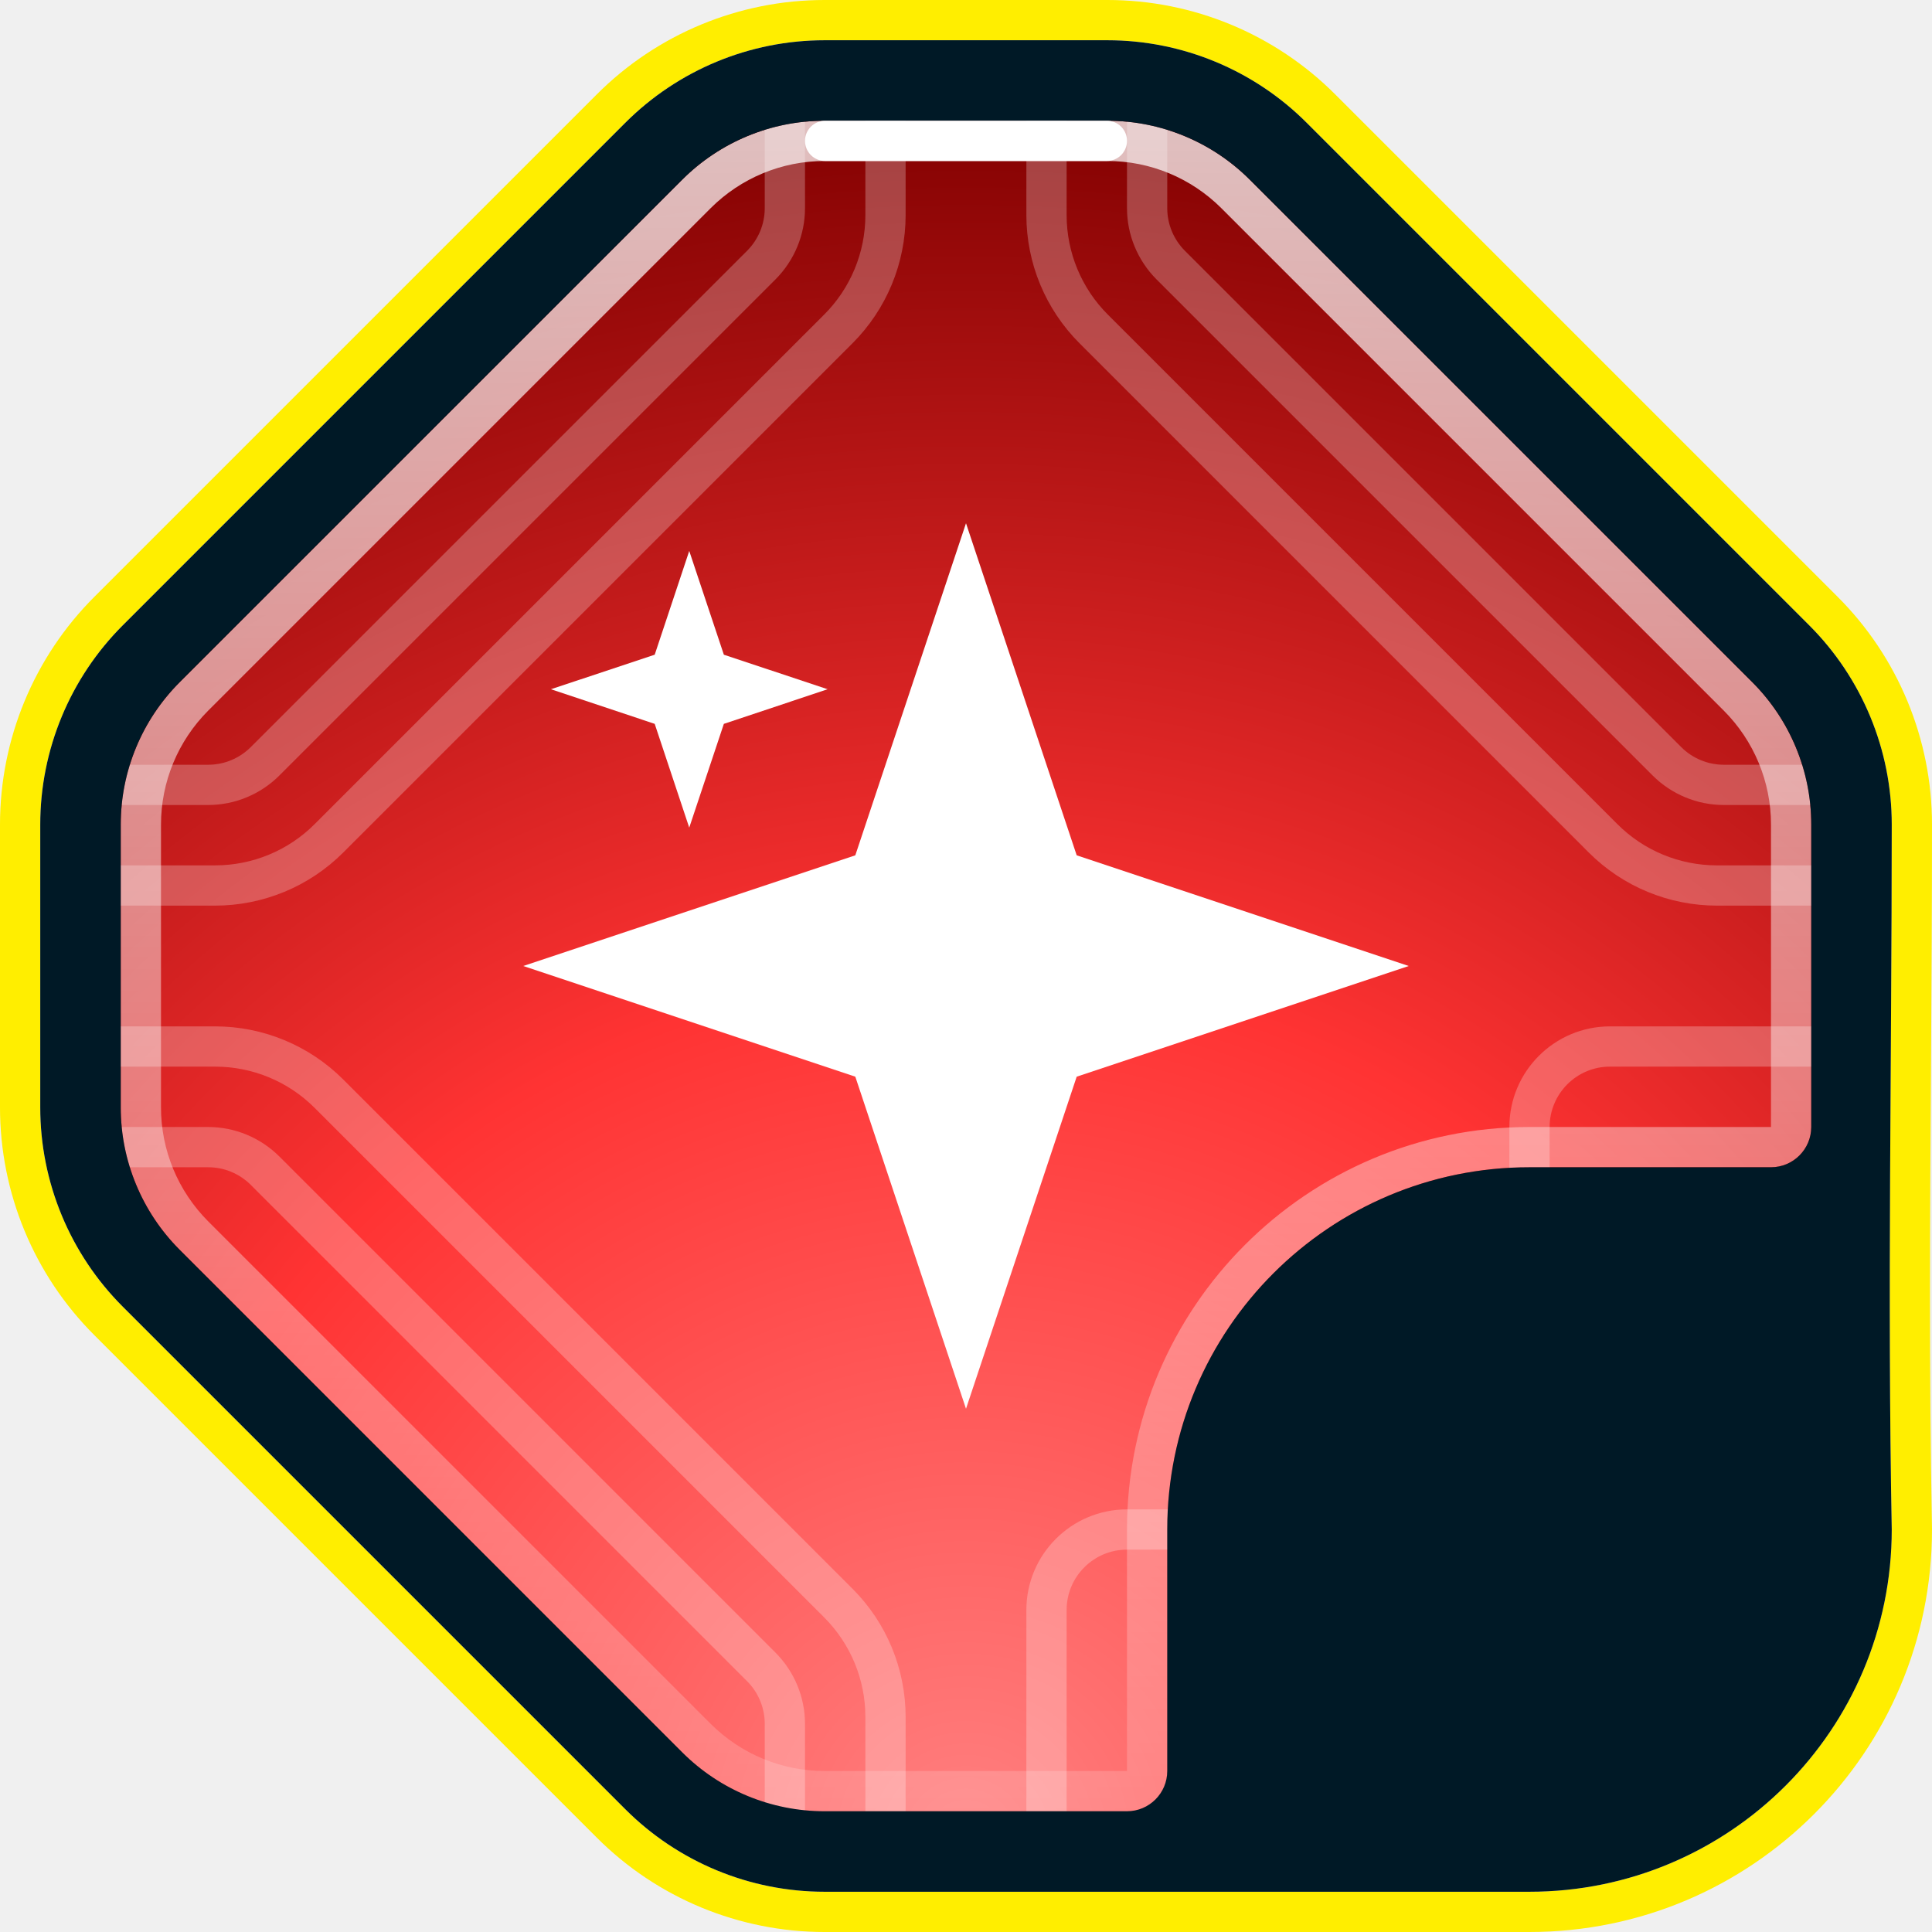
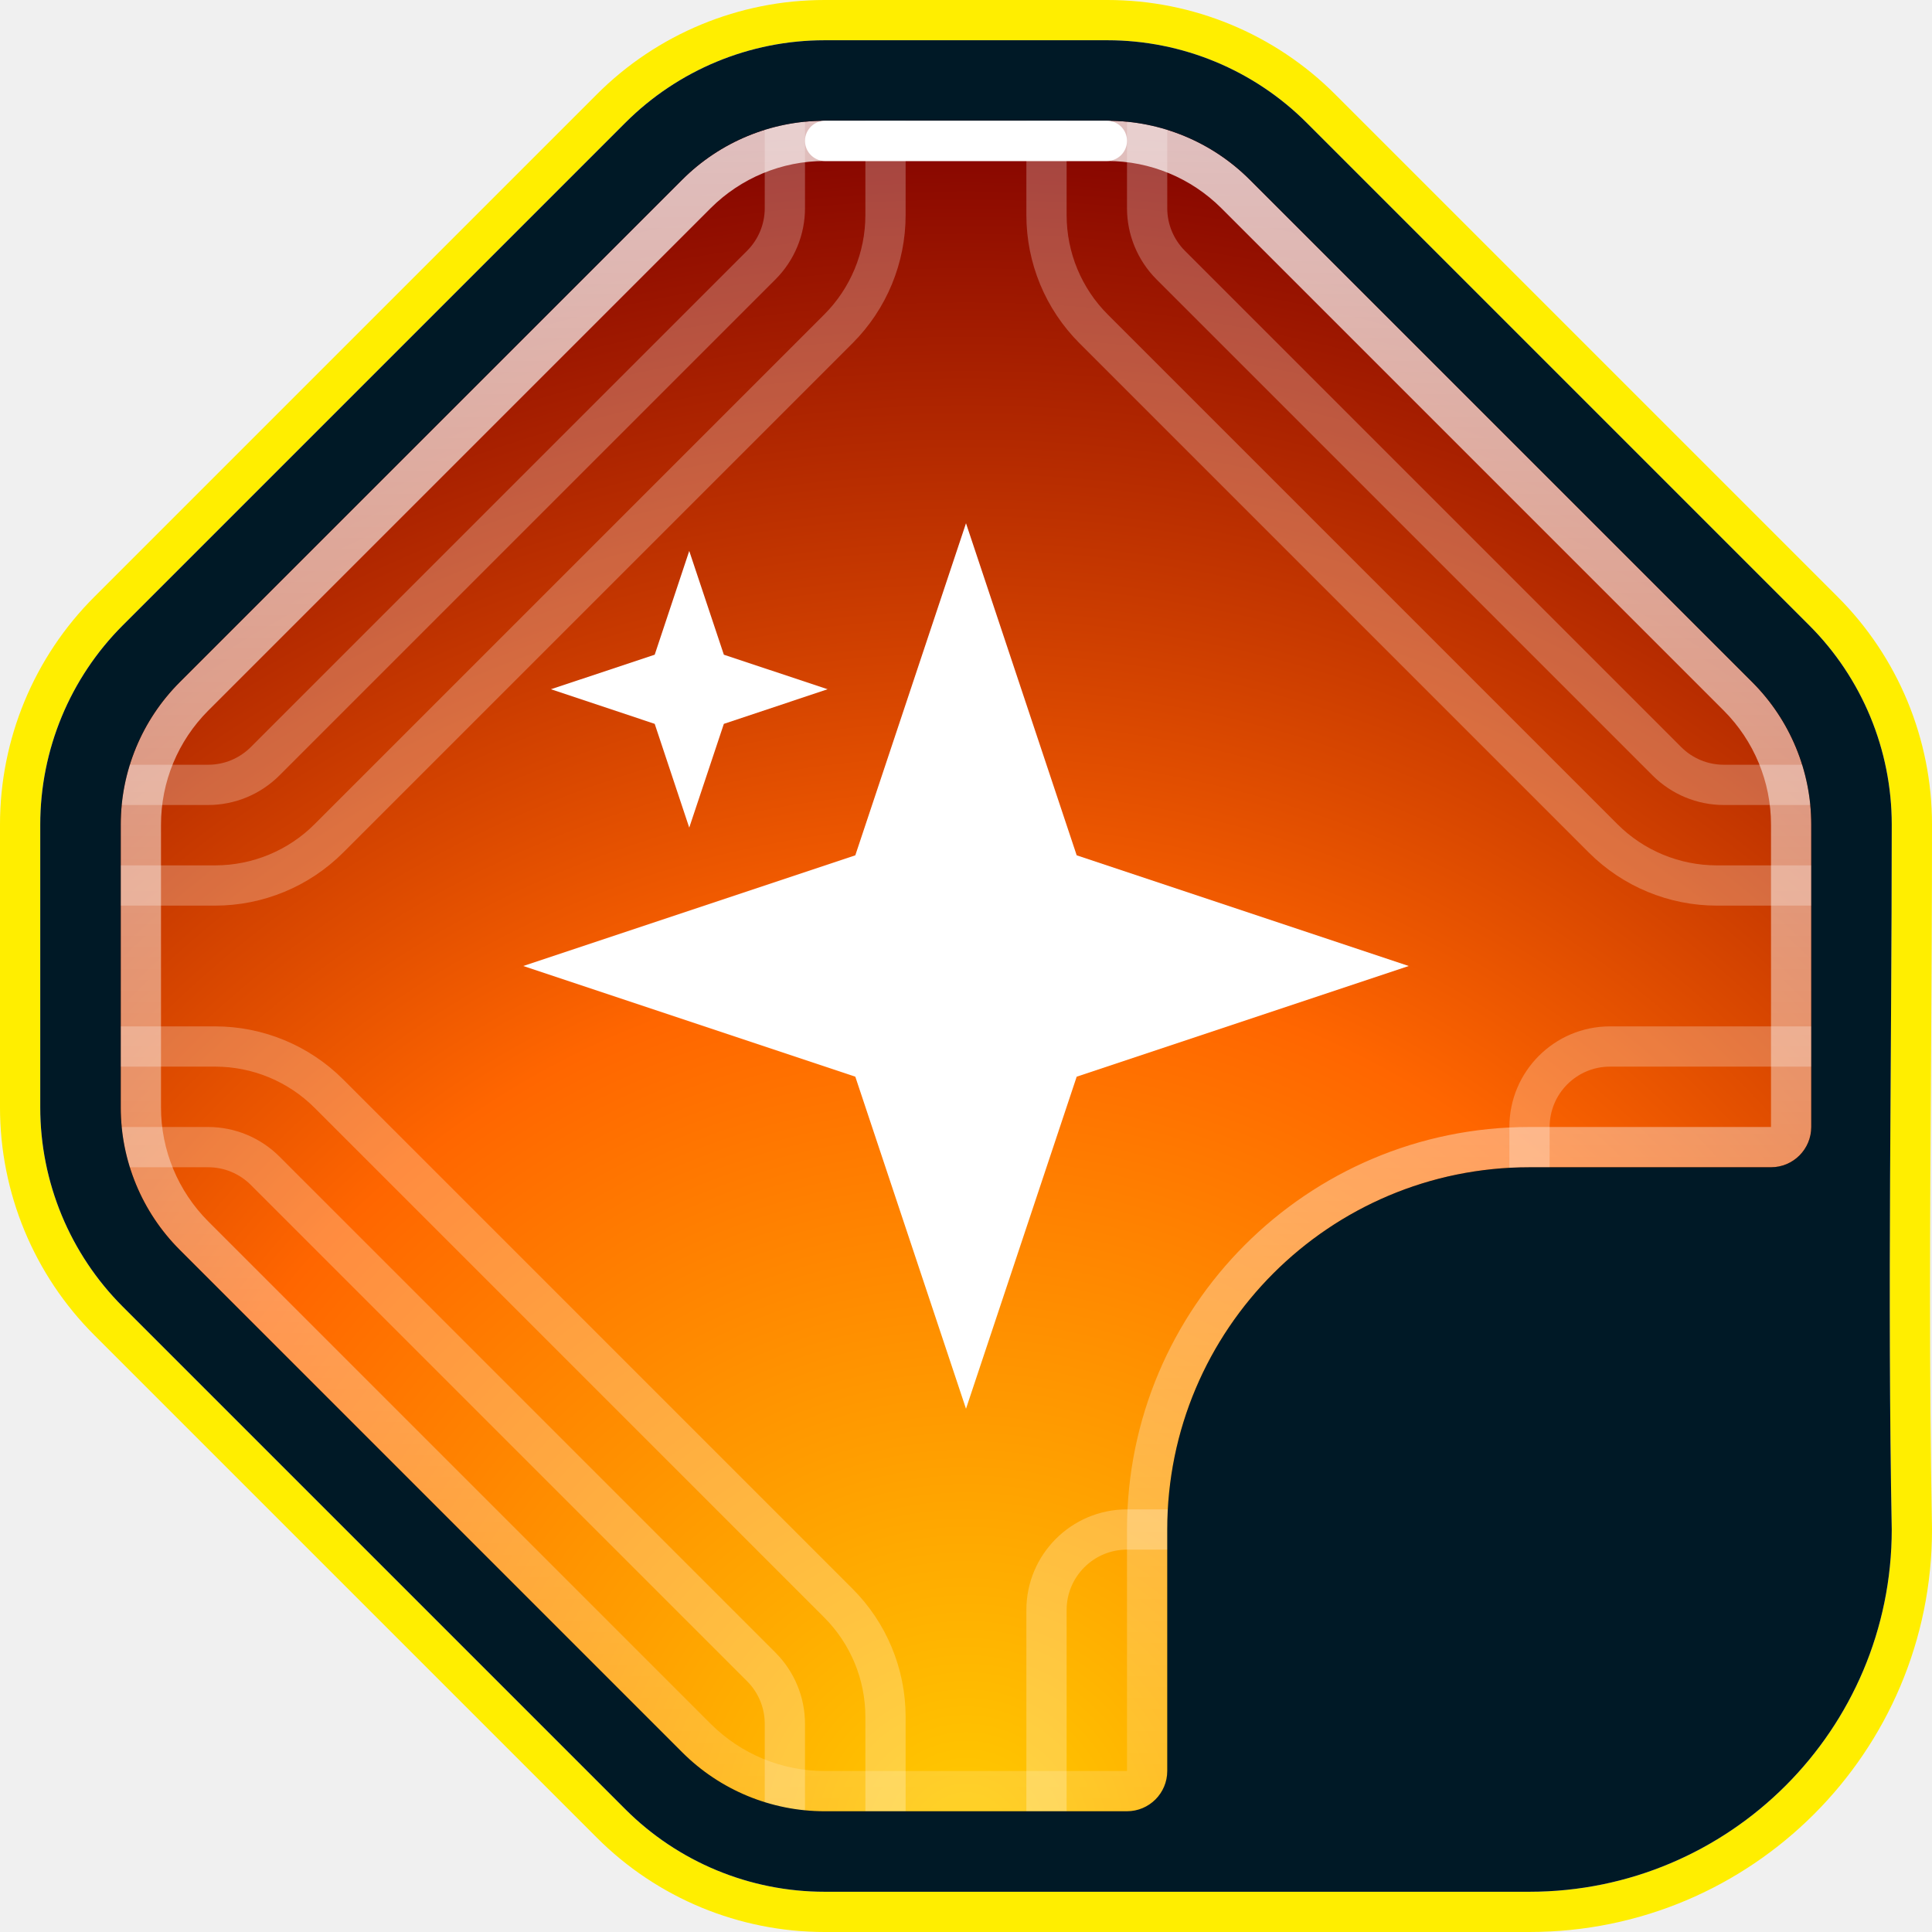
<svg xmlns="http://www.w3.org/2000/svg" width="24" height="24" viewBox="0 0 24 24" fill="none">
  <path fill-rule="evenodd" clip-rule="evenodd" d="M24 19C24 21.761 21.761 24 19 24H10.243C9.182 24 8.164 23.579 7.414 22.828L1.172 16.586C0.421 15.836 0 14.818 0 13.757V10.243C0 9.182 0.421 8.164 1.172 7.414L7.414 1.172C8.164 0.421 9.182 0 10.243 0H13.757C14.818 0 15.836 0.421 16.586 1.172L22.828 7.414C23.579 8.164 24 9.182 24 10.243C24 11.222 23.994 12.198 23.988 13.173C23.975 15.116 23.963 17.052 24 18.991L24 19ZM23.5 19C23.463 17.055 23.475 15.108 23.488 13.161C23.494 12.188 23.5 11.215 23.5 10.243C23.5 9.314 23.131 8.424 22.475 7.768L16.232 1.525C15.576 0.869 14.686 0.5 13.757 0.5H10.243C9.314 0.5 8.424 0.869 7.768 1.525L1.525 7.768C0.869 8.424 0.5 9.314 0.5 10.243V13.757C0.5 14.686 0.869 15.576 1.525 16.232L7.768 22.475C8.424 23.131 9.314 23.5 10.243 23.5H19C21.485 23.5 23.5 21.485 23.5 19Z" fill="#FFEE00" />
  <path d="M8.121 1.879L1.879 8.121C1.316 8.684 1 9.447 1 10.243V13.757C1 14.553 1.316 15.316 1.879 15.879L8.121 22.121C8.684 22.684 9.447 23 10.243 23H13.757C14.553 23 15.316 22.684 15.879 22.121L22.121 15.879C22.684 15.316 23 14.553 23 13.757V10.243C23 9.447 22.684 8.684 22.121 8.121L15.879 1.879C15.316 1.316 14.553 1 13.757 1H10.243C9.447 1 8.684 1.316 8.121 1.879Z" fill="url(#paint0_radial_37053_82706)" />
  <path fill-rule="evenodd" clip-rule="evenodd" d="M10 1V2.586C10 2.917 9.868 3.235 9.634 3.47L3.47 9.634C3.235 9.868 2.917 10 2.586 10H1V9.5H2.586C2.785 9.5 2.975 9.421 3.116 9.28L9.28 3.116C9.421 2.975 9.5 2.785 9.5 2.586V1H10ZM14 1V2.586C14 2.917 14.132 3.235 14.366 3.47L20.53 9.634C20.765 9.868 21.083 10 21.414 10H23V9.5H21.414C21.215 9.5 21.024 9.421 20.884 9.28L14.72 3.116C14.579 2.975 14.5 2.785 14.5 2.586V1H14ZM10 21.414V23H9.5V21.414C9.5 21.215 9.421 21.024 9.28 20.884L3.116 14.72C2.975 14.579 2.785 14.5 2.586 14.5H1V14H2.586C2.917 14 3.235 14.132 3.47 14.366L9.634 20.53C9.868 20.765 10 21.083 10 21.414ZM11.25 1V2.672C11.25 3.268 11.013 3.841 10.591 4.263L4.263 10.591C3.841 11.013 3.268 11.25 2.672 11.25H1V10.75H2.672C3.136 10.75 3.581 10.566 3.909 10.237L10.237 3.909C10.566 3.581 10.75 3.136 10.75 2.672V1H11.25ZM12.75 2.672V1H13.25V2.672C13.25 3.136 13.434 3.581 13.763 3.909L20.091 10.237C20.419 10.566 20.864 10.75 21.328 10.75H23V11.25H21.328C20.732 11.25 20.159 11.013 19.737 10.591L13.409 4.263C12.987 3.841 12.75 3.268 12.75 2.672ZM11.25 23V21.328C11.25 20.732 11.013 20.159 10.591 19.737L4.263 13.409C3.841 12.987 3.268 12.75 2.672 12.75H1V13.25H2.672C3.136 13.25 3.581 13.434 3.909 13.763L10.237 20.091C10.566 20.419 10.75 20.864 10.75 21.328V23H11.25ZM12.75 20V23H13.25V20C13.25 19.586 13.586 19.25 14 19.25H15V18.75H14C13.31 18.75 12.75 19.31 12.75 20ZM20 12.75C19.31 12.75 18.75 13.31 18.75 14V15H19.25V14C19.25 13.586 19.586 13.25 20 13.25H23V12.75H20Z" fill="white" fill-opacity="0.25" />
  <path fill-rule="evenodd" clip-rule="evenodd" d="M10.243 2C9.712 2 9.204 2.211 8.828 2.586L2.586 8.828C2.211 9.204 2 9.712 2 10.243V13.757C2 14.288 2.211 14.796 2.586 15.172L8.828 21.414C9.204 21.789 9.712 22 10.243 22H14V19C14 16.239 16.239 14 19 14H22V10.243C22 9.712 21.789 9.204 21.414 8.828L15.172 2.586C14.796 2.211 14.288 2 13.757 2H10.243ZM10.243 1.5C9.58 1.5 8.944 1.763 8.475 2.232L2.232 8.475C1.763 8.944 1.5 9.58 1.5 10.243V13.757C1.5 14.42 1.763 15.056 2.232 15.525L8.475 21.768C8.944 22.237 9.58 22.5 10.243 22.5H14C14.276 22.5 14.5 22.276 14.5 22V19C14.5 16.515 16.515 14.5 19 14.5H22C22.276 14.5 22.5 14.276 22.5 14V10.243C22.5 9.58 22.237 8.944 21.768 8.475L15.525 2.232C15.056 1.763 14.42 1.5 13.757 1.5H10.243Z" fill="url(#paint1_linear_37053_82706)" />
  <path d="M17.5 12L13.375 10.625L12 6.5L10.625 10.625L6.5 12L10.625 13.375L12 17.5L13.375 13.375L17.5 12Z" fill="white" />
  <path d="M10.281 8.562L8.992 8.133L8.562 6.844L8.133 8.133L6.844 8.562L8.133 8.992L8.562 10.281L8.992 8.992L10.281 8.562Z" fill="white" />
  <path fill-rule="evenodd" clip-rule="evenodd" d="M10.243 23.5C9.314 23.5 8.424 23.131 7.768 22.475L1.525 16.232C0.869 15.576 0.5 14.686 0.5 13.757V10.243C0.5 9.314 0.869 8.424 1.525 7.768L7.768 1.525C8.424 0.869 9.314 0.5 10.243 0.5H13.757C14.686 0.5 15.576 0.869 16.232 1.525L22.475 7.768C23.131 8.424 23.5 9.314 23.5 10.243C23.5 13.161 23.445 16.083 23.5 19C23.5 21.485 21.485 23.5 19 23.5C15.979 23.5 13.28 23.5 10.243 23.5ZM8.475 2.232C8.944 1.763 9.58 1.5 10.243 1.5H13.757C14.42 1.5 15.056 1.763 15.525 2.232L21.768 8.475C22.237 8.944 22.5 9.58 22.5 10.243V14C22.5 14.276 22.276 14.5 22 14.5H19C16.515 14.5 14.5 16.515 14.5 19V22C14.5 22.276 14.276 22.5 14 22.5H10.243C9.58 22.5 8.944 22.237 8.475 21.768L2.232 15.525C1.763 15.056 1.5 14.42 1.5 13.757V10.243C1.5 9.58 1.763 8.944 2.232 8.475L8.475 2.232Z" fill="#001926" />
  <rect x="10" y="1.5" width="4" height="0.5" rx="0.25" fill="white" />
  <defs>
    <radialGradient id="paint0_radial_37053_82706" cx="0" cy="0" r="1" gradientUnits="userSpaceOnUse" gradientTransform="translate(12 23) rotate(-90) scale(22)">
-       <stop stop-color="#FF8080" />
-       <stop offset="0.496" stop-color="#FF3333" />
+       <stop stop-color="#FFCC00" />
+       <stop offset="0.5" stop-color="#FF6600" />
      <stop offset="1" stop-color="#800000" />
    </radialGradient>
    <linearGradient id="paint1_linear_37053_82706" x1="12" y1="1.5" x2="12" y2="22.5" gradientUnits="userSpaceOnUse">
      <stop stop-color="white" stop-opacity="0.75" />
      <stop offset="1" stop-color="white" stop-opacity="0.15" />
    </linearGradient>
  </defs>
</svg>
